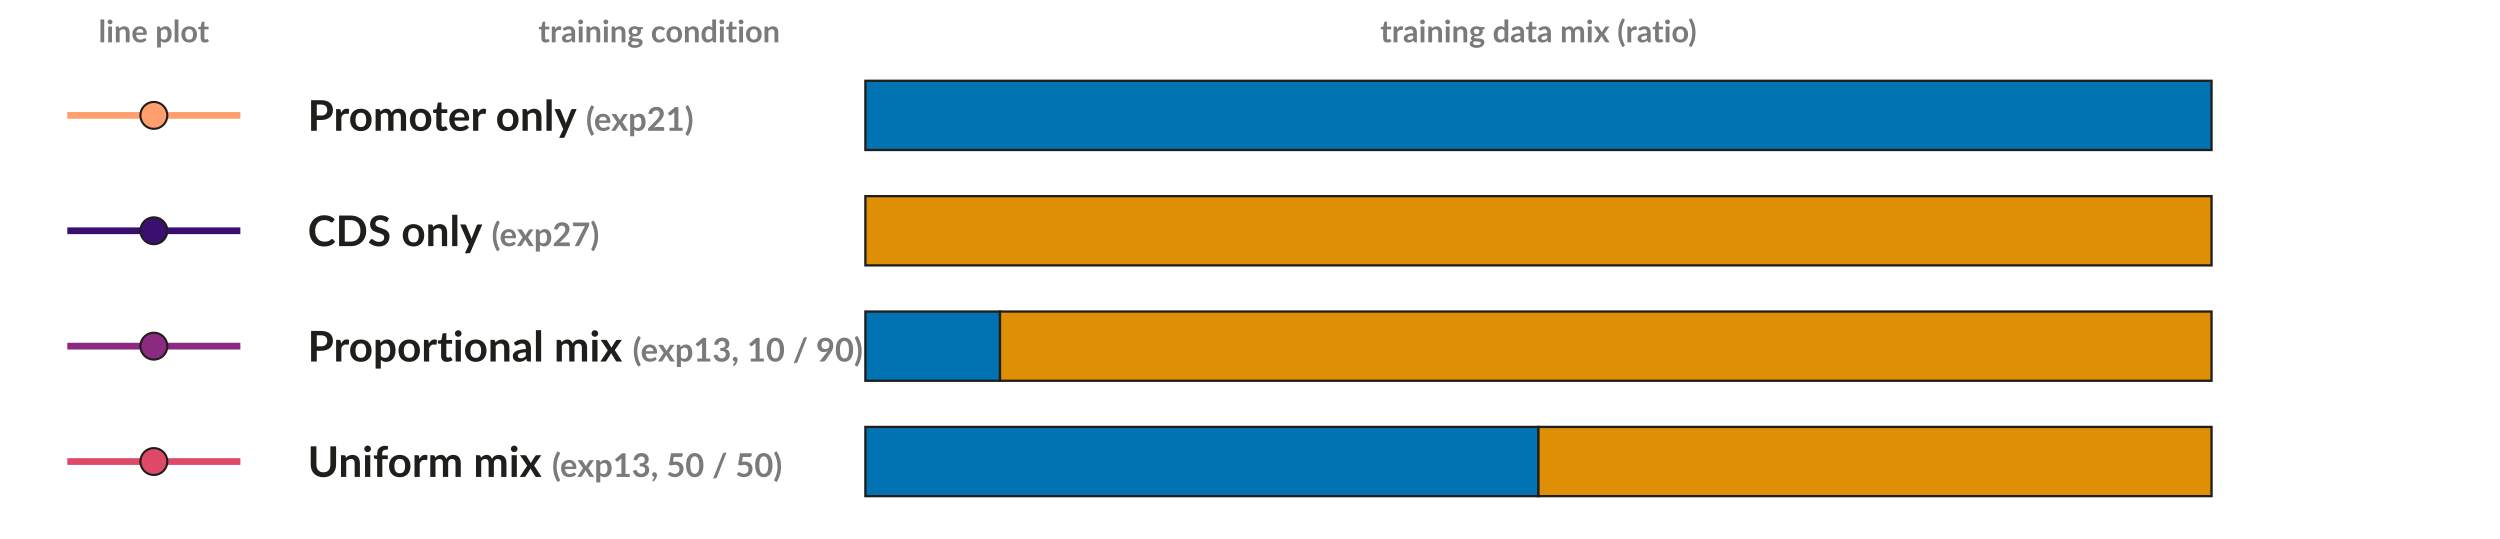
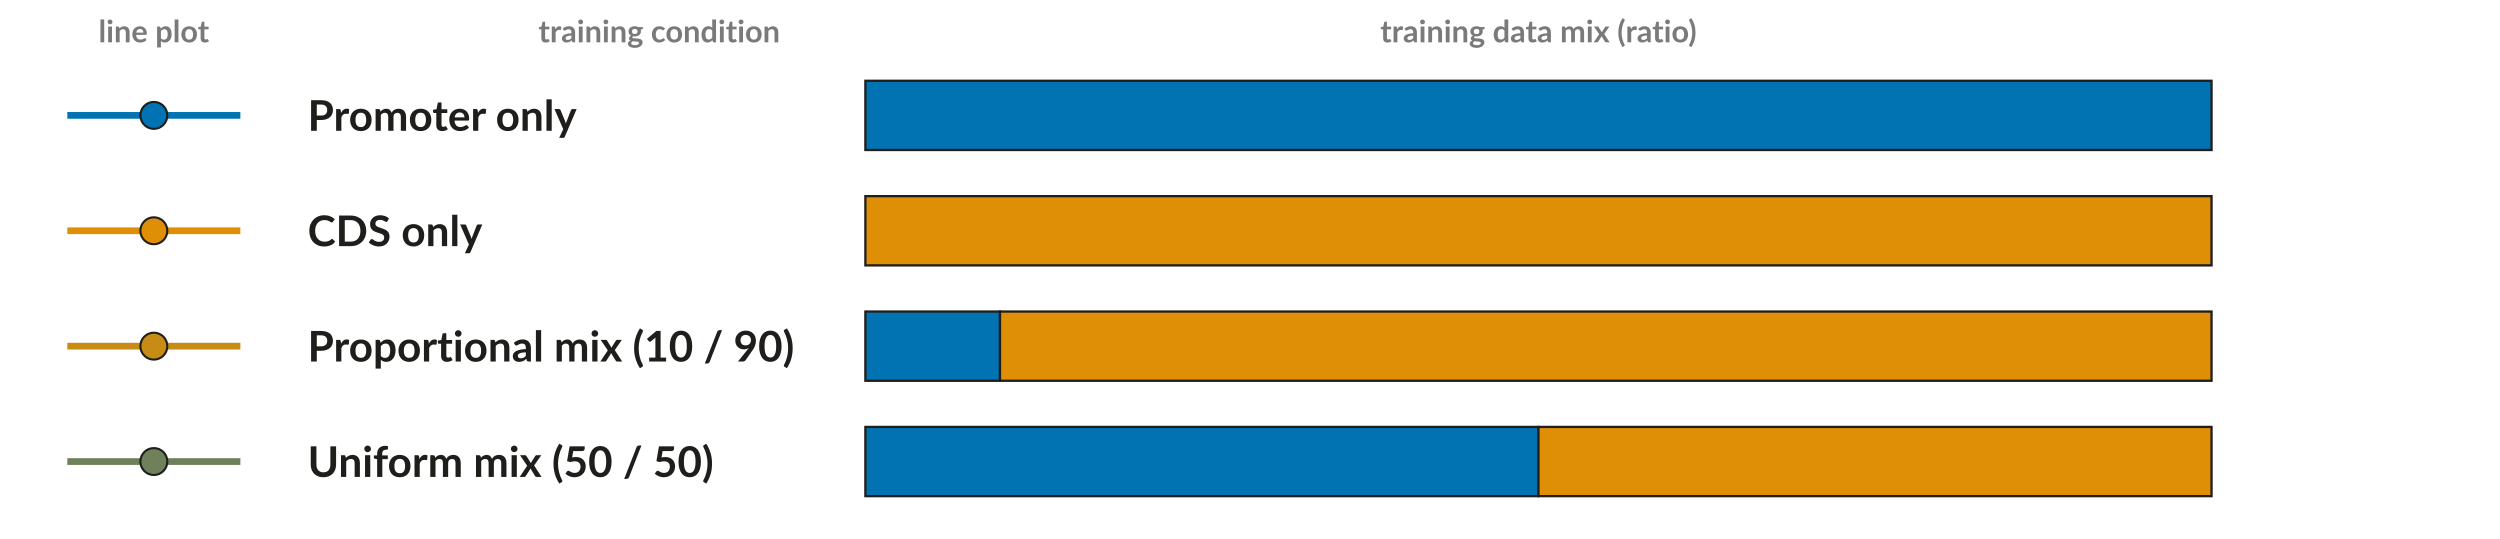
<svg xmlns="http://www.w3.org/2000/svg" viewBox="0 0 1300 280" preserveAspectRatio="xMidYMid meet">
  <defs>
    <style>
      .ink   { fill: #1f1e1b; }
      .muted { fill: #7a7a7a; }
      .row-label { font-family: 'Lato', sans-serif; font-size: 22px; font-weight: 700; }
-       .row-sub   { font-family: 'Lato', sans-serif; font-size: 17px; }
      .header    { font-family: 'Lato', sans-serif; font-size: 16px; font-weight: 700; }
-       .promoter { fill: #0173b2; stroke: #1f1e1b; stroke-width: 1.2; }   /* colorblind blue   */
-       .cds      { fill: #de8f05; stroke: #1f1e1b; stroke-width: 1.2; }   /* colorblind orange */
+       .promoter { fill: #0173b2; stroke: #1f1e1b; stroke-width: 1.2; }   /* Promoter blue   */
+       .cds      { fill: #de8f05; stroke: #1f1e1b; stroke-width: 1.2; }   /* CDS orange      */
    </style>
  </defs>
  <text x="80" y="22" class="header muted" text-anchor="middle">line plot</text>
  <text x="280" y="22" class="header muted" text-anchor="start">training condition</text>
  <text x="800" y="22" class="header muted" text-anchor="middle">training data mix (ratio)</text>
-   <line x1="35" y1="60" x2="125" y2="60" stroke="#fe9f6d" stroke-width="3.5" />
-   <circle cx="80" cy="60" r="7" fill="#fe9f6d" stroke="#1f1e1b" stroke-width="1.1" />
-   <text x="160" y="68" class="row-label ink">Promoter only <tspan class="row-sub muted">(exp21)</tspan>
-   </text>
+   <line x1="35" y1="60" x2="125" y2="60" stroke="#0173b2" stroke-width="3.5" />
+   <circle cx="80" cy="60" r="7" fill="#0173b2" stroke="#1f1e1b" stroke-width="1.1" />
+   <text x="160" y="68" class="row-label ink">Promoter only</text>
  <rect x="450" y="42" width="700" height="36" class="promoter" />
-   <line x1="35" y1="120" x2="125" y2="120" stroke="#3b0f70" stroke-width="3.5" />
-   <circle cx="80" cy="120" r="7" fill="#3b0f70" stroke="#1f1e1b" stroke-width="1.1" />
-   <text x="160" y="128" class="row-label ink">CDS only <tspan class="row-sub muted">(exp27)</tspan>
-   </text>
+   <line x1="35" y1="120" x2="125" y2="120" stroke="#de8f05" stroke-width="3.5" />
+   <circle cx="80" cy="120" r="7" fill="#de8f05" stroke="#1f1e1b" stroke-width="1.1" />
+   <text x="160" y="128" class="row-label ink">CDS only</text>
  <rect x="450" y="102" width="700" height="36" class="cds" />
-   <line x1="35" y1="180" x2="125" y2="180" stroke="#8c2981" stroke-width="3.5" />
-   <circle cx="80" cy="180" r="7" fill="#8c2981" stroke="#1f1e1b" stroke-width="1.1" />
-   <text x="160" y="188" class="row-label ink">Proportional mix <tspan class="row-sub muted">(exp13, 10 / 90)</tspan>
-   </text>
+   <line x1="35" y1="180" x2="125" y2="180" stroke="#c78c16" stroke-width="3.5" />
+   <circle cx="80" cy="180" r="7" fill="#c78c16" stroke="#1f1e1b" stroke-width="1.1" />
+   <text x="160" y="188" class="row-label ink">Proportional mix (10 / 90)</text>
  <rect x="450" y="162" width="70" height="36" class="promoter" />
  <rect x="520" y="162" width="630" height="36" class="cds" />
-   <line x1="35" y1="240" x2="125" y2="240" stroke="#de4968" stroke-width="3.5" />
-   <circle cx="80" cy="240" r="7" fill="#de4968" stroke="#1f1e1b" stroke-width="1.1" />
-   <text x="160" y="248" class="row-label ink">Uniform mix <tspan class="row-sub muted">(exp13, 50 / 50)</tspan>
-   </text>
+   <line x1="35" y1="240" x2="125" y2="240" stroke="#6f815b" stroke-width="3.5" />
+   <circle cx="80" cy="240" r="7" fill="#6f815b" stroke="#1f1e1b" stroke-width="1.1" />
+   <text x="160" y="248" class="row-label ink">Uniform mix (50 / 50)</text>
  <rect x="450" y="222" width="350" height="36" class="promoter" />
  <rect x="800" y="222" width="350" height="36" class="cds" />
</svg>
